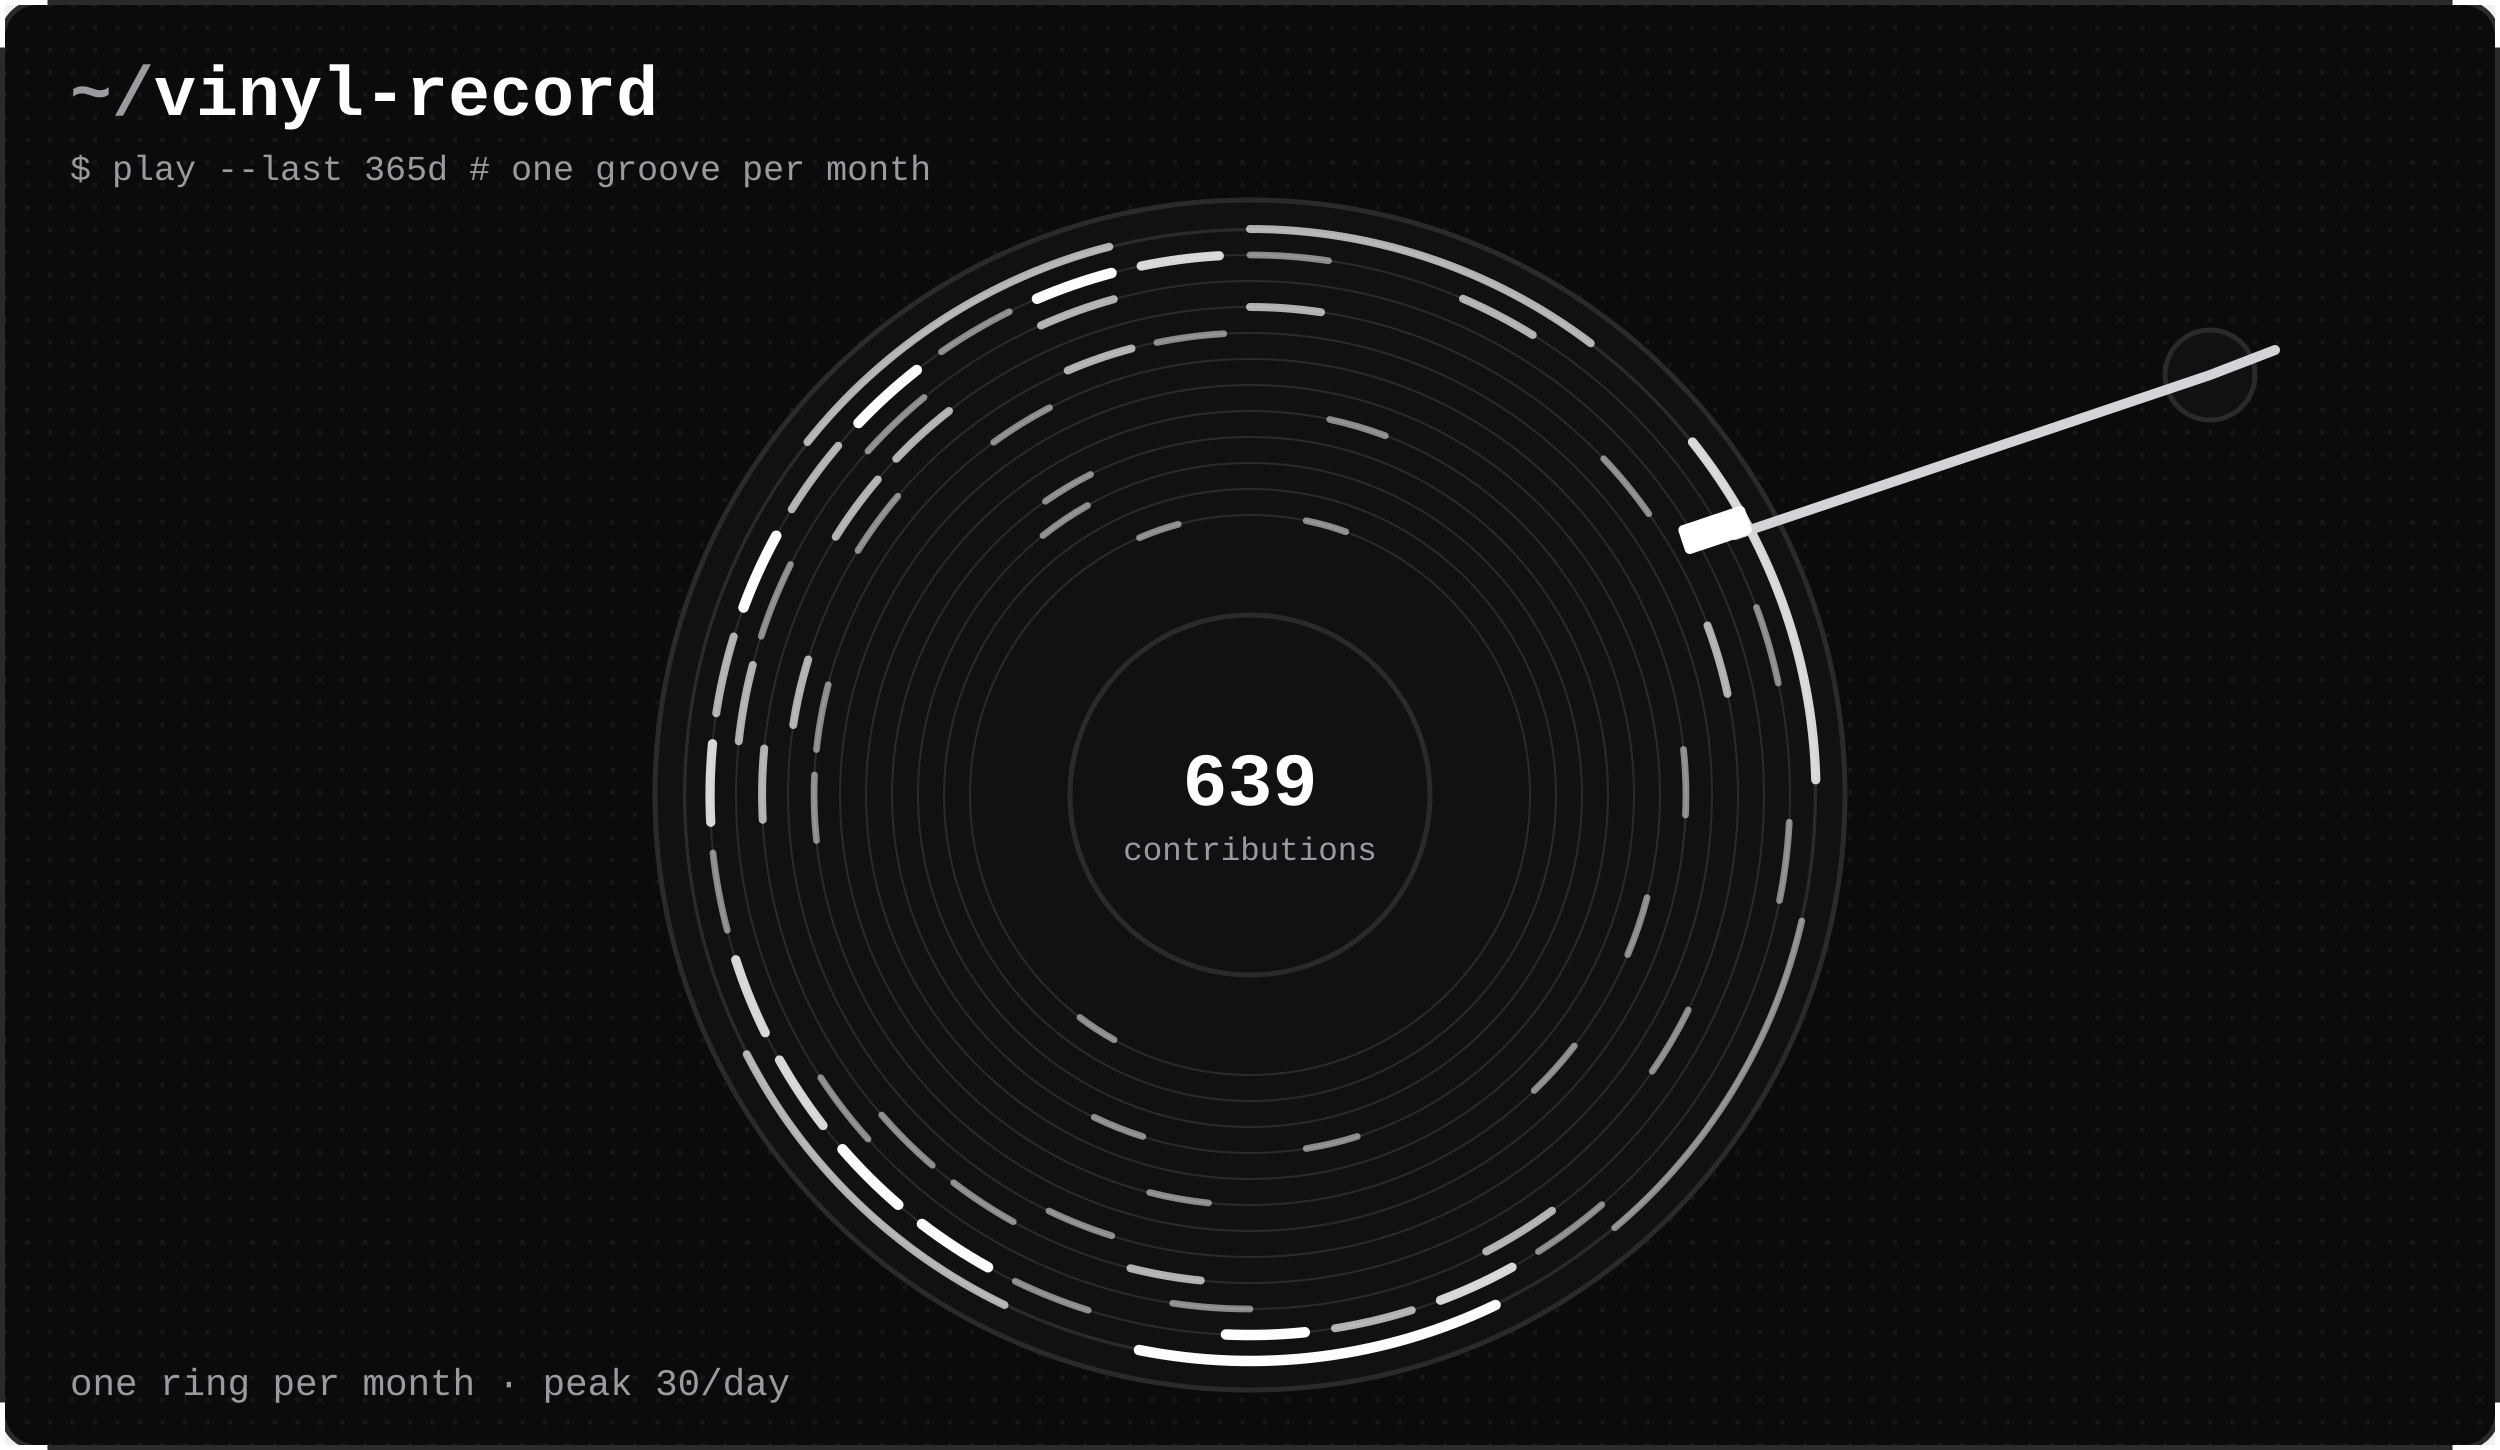
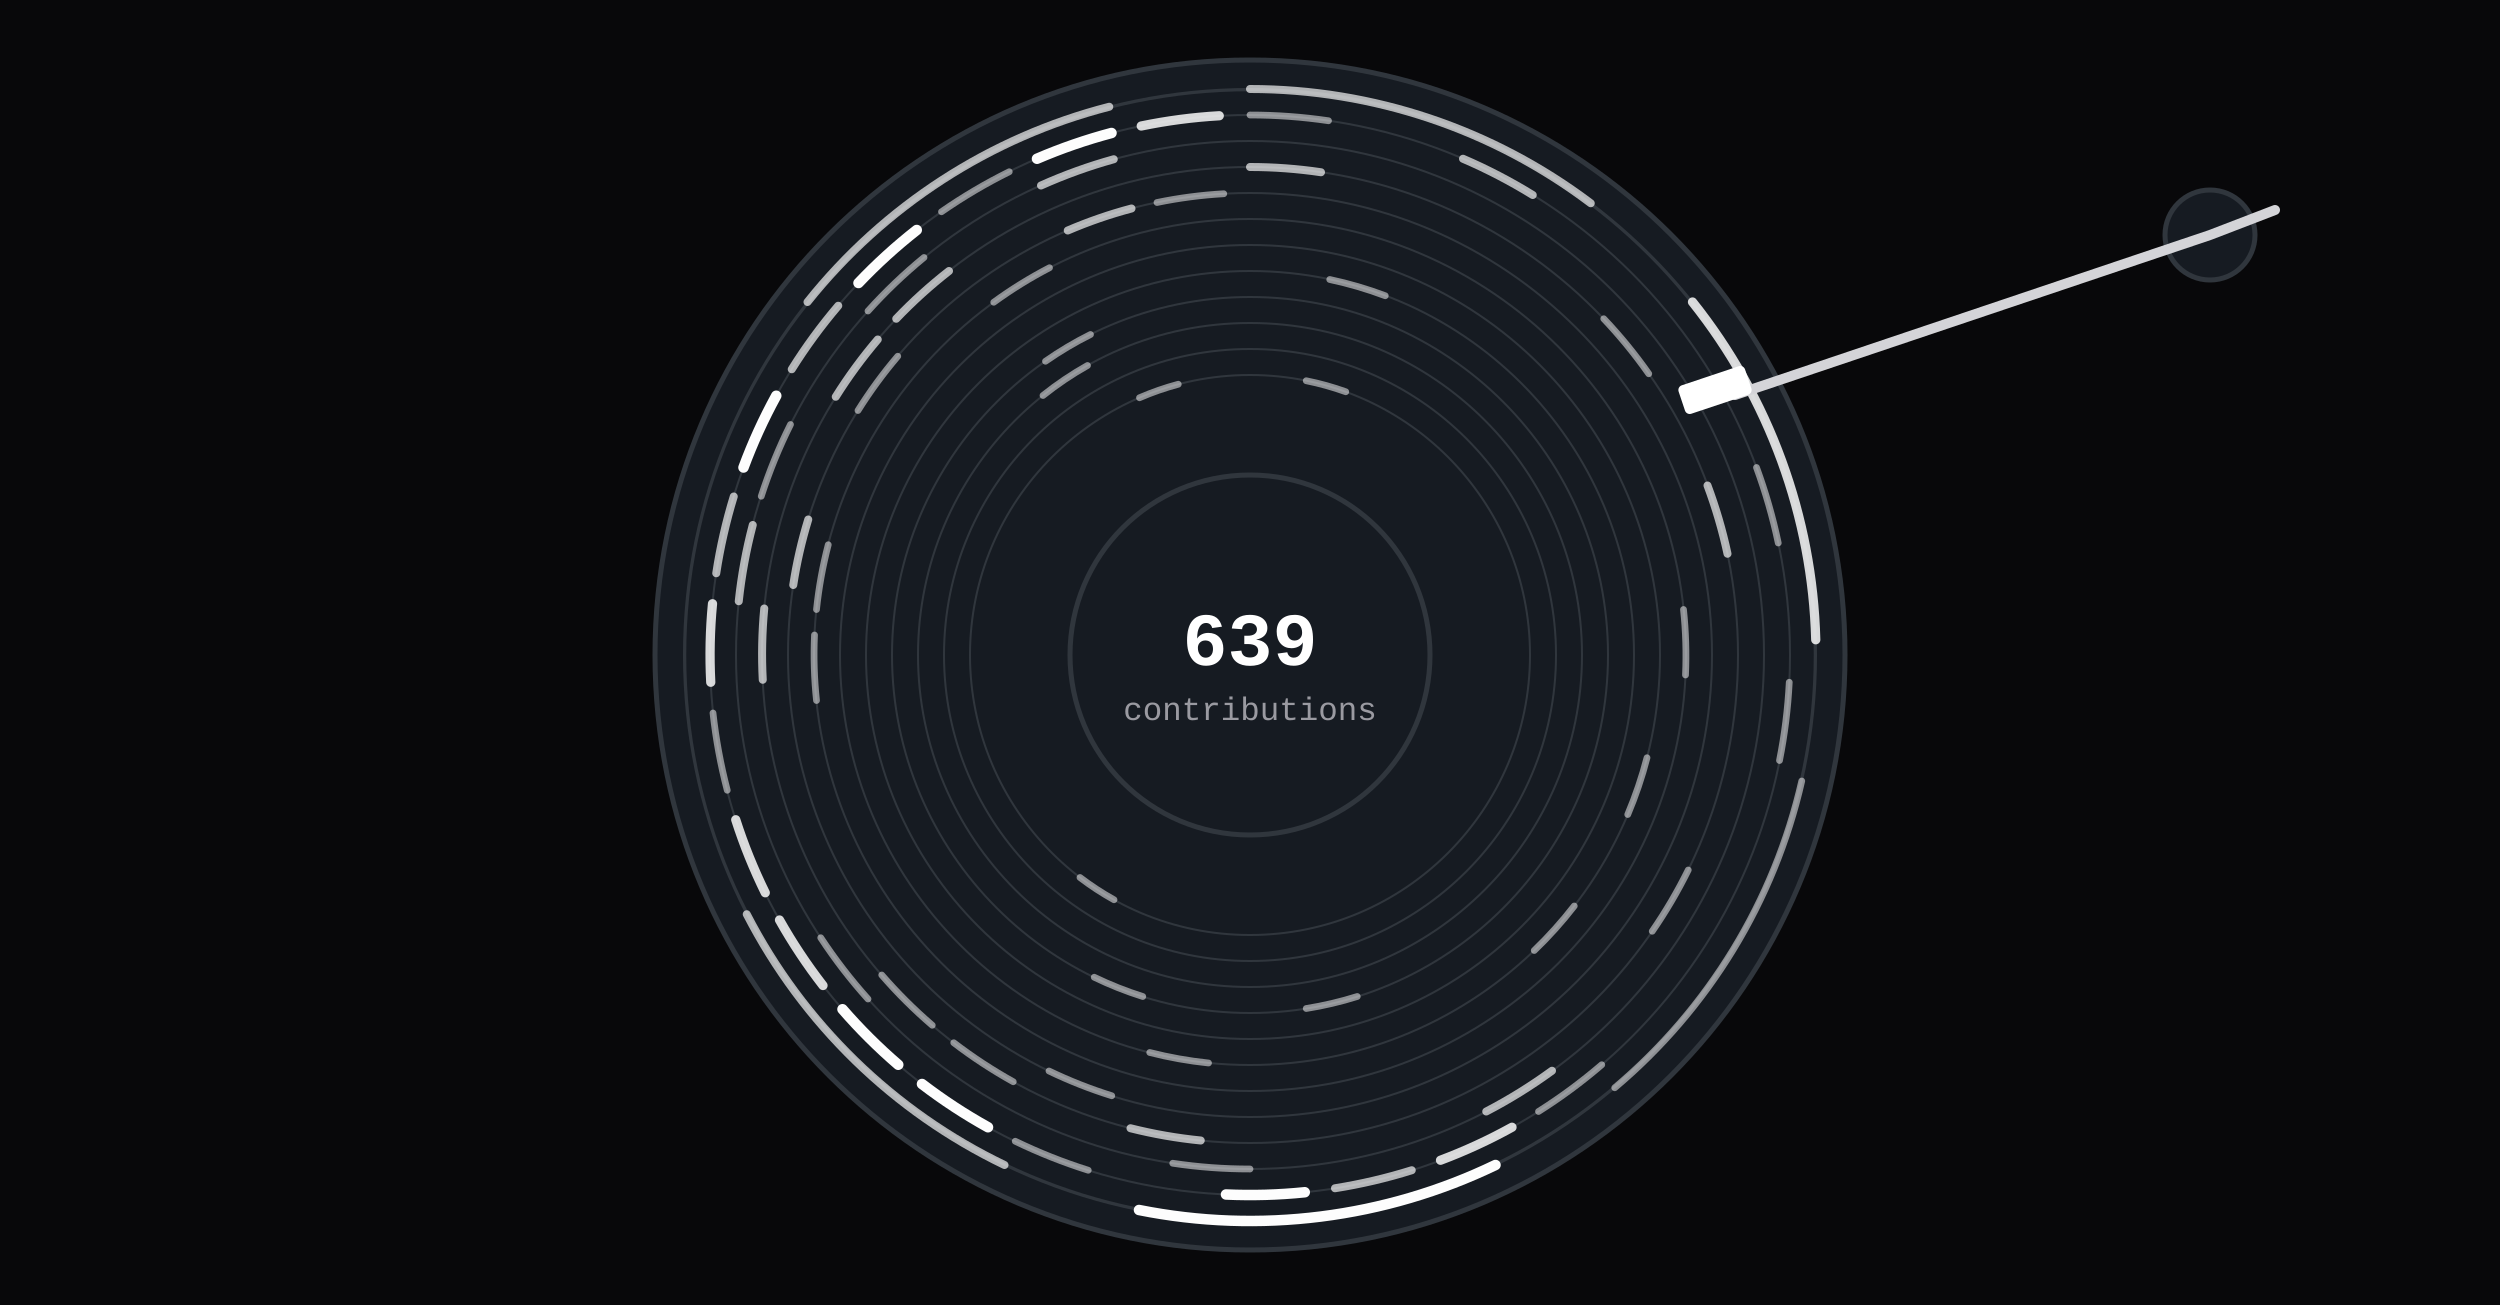
- <svg xmlns="http://www.w3.org/2000/svg" width="1000" height="580" viewBox="0 0 1000 580" role="img" aria-label="Vinyl record with a ring of grooves for each month and 639 contributions in the last year">
+ <svg xmlns="http://www.w3.org/2000/svg" width="1000" height="522" viewBox="0 0 1000 522" role="img" aria-label="Vinyl record with a ring of grooves for each month and 639 contributions in the last year">
  <defs>
    <clipPath id="panel">
-       <rect x="1" y="1" width="998" height="578" rx="14" />
+       <rect x="0" y="0" width="1000" height="522" rx="0" />
    </clipPath>
    <pattern id="dots" width="9" height="9" patternUnits="userSpaceOnUse">
-       <circle cx="2" cy="2" r="1" fill="#fff" fill-opacity="0.05" />
+       <circle cx="2" cy="2" r="1" fill="#ffffff" fill-opacity="0.05" />
    </pattern>
  </defs>
  <style>text { font-family: ui-monospace, "SF Mono", Menlo, Consolas, "Courier New", monospace; } .dim { fill: #9a9aa1; } .txt { fill: #d4d4d8; } .hi { fill: #ffffff; } .blink { animation: blink 1.1s steps(1) infinite; } @keyframes blink { 50% { opacity: 0; } } .tw { animation: tw 4s ease-in-out infinite; } @keyframes tw { 50% { opacity: 0.25; } }</style>
-   <rect x="1" y="1" width="998" height="578" rx="14" fill="#0b0b0c" />
-   <rect x="1" y="1" width="998" height="578" rx="14" fill="url(#dots)" />
+   <rect x="0" y="0" width="1000" height="522" rx="0" fill="#08080a" />
  <g clip-path="url(#panel)">
-     <circle cx="500" cy="318" r="238" fill="#111113" stroke="#2a2a2d" stroke-width="2" />
-     <circle cx="500" cy="318" r="226" fill="none" stroke="#2a2a2d" stroke-width="1" />
-     <circle cx="500" cy="318" r="112.0" fill="none" stroke="#2a2a2d" stroke-width="0.8" />
-     <path d="M522.5 208.3A112.0 112.0 0 0 1 538.3 212.7" fill="none" stroke="#fff" stroke-width="2.7" stroke-linecap="round" stroke-opacity="0.51" />
-     <path d="M445.6 415.9A112.0 112.0 0 0 1 432.0 407.0" fill="none" stroke="#fff" stroke-width="2.7" stroke-linecap="round" stroke-opacity="0.51" />
-     <path d="M455.8 215.1A112.0 112.0 0 0 1 471.3 209.7" fill="none" stroke="#fff" stroke-width="2.7" stroke-linecap="round" stroke-opacity="0.51" />
-     <circle cx="500" cy="318" r="122.4" fill="none" stroke="#2a2a2d" stroke-width="0.8" />
-     <circle cx="500" cy="318" r="132.8" fill="none" stroke="#2a2a2d" stroke-width="0.8" />
-     <path d="M417.2 214.2A132.8 132.8 0 0 1 435.0 202.2" fill="none" stroke="#fff" stroke-width="2.7" stroke-linecap="round" stroke-opacity="0.51" />
-     <circle cx="500" cy="318" r="143.2" fill="none" stroke="#2a2a2d" stroke-width="0.8" />
-     <path d="M542.9 454.6A143.2 143.2 0 0 1 522.5 459.4" fill="none" stroke="#fff" stroke-width="2.7" stroke-linecap="round" stroke-opacity="0.51" />
-     <path d="M457.1 454.6A143.2 143.2 0 0 1 437.7 446.9" fill="none" stroke="#fff" stroke-width="2.7" stroke-linecap="round" stroke-opacity="0.51" />
-     <path d="M418.2 200.5A143.2 143.2 0 0 1 436.2 189.8" fill="none" stroke="#fff" stroke-width="2.7" stroke-linecap="round" stroke-opacity="0.51" />
-     <circle cx="500" cy="318" r="153.6" fill="none" stroke="#2a2a2d" stroke-width="0.8" />
-     <path d="M531.9 167.8A153.6 153.6 0 0 1 554.1 174.3" fill="none" stroke="#fff" stroke-width="2.7" stroke-linecap="round" stroke-opacity="0.51" />
-     <circle cx="500" cy="318" r="164.0" fill="none" stroke="#2a2a2d" stroke-width="0.8" />
-     <path d="M658.8 359.1A164.0 164.0 0 0 1 651.1 381.8" fill="none" stroke="#fff" stroke-width="2.7" stroke-linecap="round" stroke-opacity="0.51" />
-     <path d="M629.7 418.4A164.0 164.0 0 0 1 613.7 436.2" fill="none" stroke="#fff" stroke-width="2.7" stroke-linecap="round" stroke-opacity="0.51" />
-     <path d="M483.4 481.2A164.0 164.0 0 0 1 459.9 477.0" fill="none" stroke="#fff" stroke-width="2.7" stroke-linecap="round" stroke-opacity="0.51" />
-     <circle cx="500" cy="318" r="174.4" fill="none" stroke="#2a2a2d" stroke-width="0.8" />
-     <path d="M673.4 299.8A174.4 174.4 0 0 1 674.2 326.0" fill="none" stroke="#fff" stroke-width="2.7" stroke-linecap="round" stroke-opacity="0.51" />
-     <path d="M326.6 336.2A174.4 174.4 0 0 1 325.8 310.0" fill="none" stroke="#fff" stroke-width="2.7" stroke-linecap="round" stroke-opacity="0.51" />
-     <path d="M326.6 299.8A174.4 174.4 0 0 1 331.3 273.9" fill="none" stroke="#fff" stroke-width="2.7" stroke-linecap="round" stroke-opacity="0.51" />
-     <path d="M397.5 176.9A174.4 174.4 0 0 1 419.8 163.1" fill="none" stroke="#fff" stroke-width="2.7" stroke-linecap="round" stroke-opacity="0.51" />
-     <circle cx="500" cy="318" r="184.8" fill="none" stroke="#2a2a2d" stroke-width="0.8" />
-     <path d="M444.7 494.3A184.8 184.8 0 0 1 419.6 484.4" fill="none" stroke="#fff" stroke-width="2.7" stroke-linecap="round" stroke-opacity="0.51" />
-     <path d="M317.3 290.0A184.8 184.8 0 0 1 323.3 263.8" fill="none" stroke="#fff" stroke-width="3.2" stroke-linecap="round" stroke-opacity="0.67" />
-     <path d="M343.2 220.2A184.8 184.8 0 0 1 359.1 198.5" fill="none" stroke="#fff" stroke-width="2.7" stroke-linecap="round" stroke-opacity="0.51" />
-     <path d="M427.1 148.2A184.8 184.8 0 0 1 452.6 139.4" fill="none" stroke="#fff" stroke-width="3.2" stroke-linecap="round" stroke-opacity="0.67" />
-     <path d="M462.8 137.0A184.8 184.8 0 0 1 489.5 133.5" fill="none" stroke="#fff" stroke-width="2.7" stroke-linecap="round" stroke-opacity="0.51" />
-     <circle cx="500" cy="318" r="195.2" fill="none" stroke="#2a2a2d" stroke-width="0.8" />
-     <path d="M500.0 122.8A195.2 195.2 0 0 1 528.4 124.9" fill="none" stroke="#fff" stroke-width="3.2" stroke-linecap="round" stroke-opacity="0.67" />
-     <path d="M641.5 183.5A195.2 195.2 0 0 1 659.5 205.5" fill="none" stroke="#fff" stroke-width="2.7" stroke-linecap="round" stroke-opacity="0.51" />
-     <path d="M683.0 250.2A195.2 195.2 0 0 1 691.0 277.5" fill="none" stroke="#fff" stroke-width="3.2" stroke-linecap="round" stroke-opacity="0.67" />
-     <path d="M675.3 404.0A195.2 195.2 0 0 1 660.9 428.5" fill="none" stroke="#fff" stroke-width="2.7" stroke-linecap="round" stroke-opacity="0.51" />
-     <path d="M480.3 512.2A195.2 195.2 0 0 1 452.2 507.3" fill="none" stroke="#fff" stroke-width="3.2" stroke-linecap="round" stroke-opacity="0.67" />
-     <path d="M405.3 488.7A195.2 195.2 0 0 1 381.5 473.1" fill="none" stroke="#fff" stroke-width="2.7" stroke-linecap="round" stroke-opacity="0.51" />
-     <path d="M372.9 466.1A195.2 195.2 0 0 1 352.7 446.0" fill="none" stroke="#fff" stroke-width="2.7" stroke-linecap="round" stroke-opacity="0.51" />
-     <path d="M305.1 327.9A195.2 195.2 0 0 1 305.7 299.4" fill="none" stroke="#fff" stroke-width="3.2" stroke-linecap="round" stroke-opacity="0.67" />
-     <path d="M334.3 214.7A195.2 195.2 0 0 1 351.1 191.8" fill="none" stroke="#fff" stroke-width="3.2" stroke-linecap="round" stroke-opacity="0.67" />
-     <path d="M358.5 183.5A195.2 195.2 0 0 1 379.6 164.4" fill="none" stroke="#fff" stroke-width="3.2" stroke-linecap="round" stroke-opacity="0.67" />
-     <circle cx="500" cy="318" r="205.6" fill="none" stroke="#2a2a2d" stroke-width="0.8" />
-     <path d="M620.8 484.3A205.6 205.6 0 0 1 594.5 500.6" fill="none" stroke="#fff" stroke-width="3.2" stroke-linecap="round" stroke-opacity="0.67" />
-     <path d="M500.0 523.6A205.6 205.6 0 0 1 469.1 521.3" fill="none" stroke="#fff" stroke-width="2.7" stroke-linecap="round" stroke-opacity="0.51" />
-     <path d="M347.2 455.6A205.6 205.6 0 0 1 328.3 431.1" fill="none" stroke="#fff" stroke-width="2.7" stroke-linecap="round" stroke-opacity="0.51" />
-     <path d="M295.5 296.5A205.6 205.6 0 0 1 301.1 266.0" fill="none" stroke="#fff" stroke-width="3.2" stroke-linecap="round" stroke-opacity="0.67" />
-     <path d="M304.5 254.5A205.6 205.6 0 0 1 316.2 225.8" fill="none" stroke="#fff" stroke-width="2.7" stroke-linecap="round" stroke-opacity="0.51" />
-     <path d="M347.2 180.4A205.6 205.6 0 0 1 369.6 159.0" fill="none" stroke="#fff" stroke-width="2.7" stroke-linecap="round" stroke-opacity="0.51" />
-     <path d="M416.4 130.2A205.6 205.6 0 0 1 445.5 119.7" fill="none" stroke="#fff" stroke-width="3.2" stroke-linecap="round" stroke-opacity="0.67" />
-     <circle cx="500" cy="318" r="216.0" fill="none" stroke="#2a2a2d" stroke-width="0.8" />
-     <path d="M500.0 102.0A216.0 216.0 0 0 1 531.4 104.3" fill="none" stroke="#fff" stroke-width="2.7" stroke-linecap="round" stroke-opacity="0.51" />
-     <path d="M585.2 119.5A216.0 216.0 0 0 1 613.1 134.0" fill="none" stroke="#fff" stroke-width="3.2" stroke-linecap="round" stroke-opacity="0.67" />
-     <path d="M702.6 243.0A216.0 216.0 0 0 1 711.3 273.2" fill="none" stroke="#fff" stroke-width="2.7" stroke-linecap="round" stroke-opacity="0.51" />
-     <path d="M715.7 328.9A216.0 216.0 0 0 1 711.8 360.2" fill="none" stroke="#fff" stroke-width="2.7" stroke-linecap="round" stroke-opacity="0.51" />
-     <path d="M640.7 481.9A216.0 216.0 0 0 1 615.4 500.6" fill="none" stroke="#fff" stroke-width="2.7" stroke-linecap="round" stroke-opacity="0.51" />
-     <path d="M604.8 506.9A216.0 216.0 0 0 1 576.2 520.1" fill="none" stroke="#fff" stroke-width="3.7" stroke-linecap="round" stroke-opacity="0.83" />
-     <path d="M564.7 524.1A216.0 216.0 0 0 1 534.0 531.3" fill="none" stroke="#fff" stroke-width="3.2" stroke-linecap="round" stroke-opacity="0.67" />
-     <path d="M521.9 532.9A216.0 216.0 0 0 1 490.4 533.8" fill="none" stroke="#fff" stroke-width="4.2" stroke-linecap="round" stroke-opacity="0.99" />
-     <path d="M435.3 524.1A216.0 216.0 0 0 1 406.1 512.5" fill="none" stroke="#fff" stroke-width="2.7" stroke-linecap="round" stroke-opacity="0.51" />
-     <path d="M395.2 506.9A216.0 216.0 0 0 1 368.8 489.6" fill="none" stroke="#fff" stroke-width="4.2" stroke-linecap="round" stroke-opacity="0.99" />
-     <path d="M359.3 481.9A216.0 216.0 0 0 1 337.0 459.7" fill="none" stroke="#fff" stroke-width="4.2" stroke-linecap="round" stroke-opacity="0.99" />
-     <path d="M329.2 450.2A216.0 216.0 0 0 1 311.8 424.0" fill="none" stroke="#fff" stroke-width="3.7" stroke-linecap="round" stroke-opacity="0.83" />
-     <path d="M306.1 413.1A216.0 216.0 0 0 1 294.3 383.9" fill="none" stroke="#fff" stroke-width="3.7" stroke-linecap="round" stroke-opacity="0.83" />
-     <path d="M290.9 372.1A216.0 216.0 0 0 1 285.2 341.2" fill="none" stroke="#fff" stroke-width="2.7" stroke-linecap="round" stroke-opacity="0.51" />
-     <path d="M284.3 328.9A216.0 216.0 0 0 1 285.0 297.5" fill="none" stroke="#fff" stroke-width="3.7" stroke-linecap="round" stroke-opacity="0.83" />
-     <path d="M286.5 285.3A216.0 216.0 0 0 1 293.5 254.6" fill="none" stroke="#fff" stroke-width="3.2" stroke-linecap="round" stroke-opacity="0.67" />
-     <path d="M297.4 243.0A216.0 216.0 0 0 1 310.5 214.3" fill="none" stroke="#fff" stroke-width="4.2" stroke-linecap="round" stroke-opacity="0.99" />
-     <path d="M316.7 203.7A216.0 216.0 0 0 1 335.3 178.3" fill="none" stroke="#fff" stroke-width="3.2" stroke-linecap="round" stroke-opacity="0.67" />
-     <path d="M343.4 169.2A216.0 216.0 0 0 1 366.7 148.0" fill="none" stroke="#fff" stroke-width="4.2" stroke-linecap="round" stroke-opacity="0.99" />
-     <path d="M376.6 140.7A216.0 216.0 0 0 1 403.7 124.7" fill="none" stroke="#fff" stroke-width="2.7" stroke-linecap="round" stroke-opacity="0.51" />
-     <path d="M414.8 119.5A216.0 216.0 0 0 1 444.6 109.2" fill="none" stroke="#fff" stroke-width="4.2" stroke-linecap="round" stroke-opacity="0.99" />
-     <path d="M456.5 106.4A216.0 216.0 0 0 1 487.7 102.3" fill="none" stroke="#fff" stroke-width="3.7" stroke-linecap="round" stroke-opacity="0.83" />
-     <circle cx="500" cy="318" r="226.4" fill="none" stroke="#2a2a2d" stroke-width="0.8" />
-     <path d="M500.0 91.6A226.4 226.4 0 0 1 636.3 137.3" fill="none" stroke="#fff" stroke-width="3.2" stroke-linecap="round" stroke-opacity="0.67" />
-     <path d="M677.0 176.8A226.4 226.4 0 0 1 726.3 311.9" fill="none" stroke="#fff" stroke-width="3.7" stroke-linecap="round" stroke-opacity="0.83" />
-     <path d="M720.7 368.4A226.4 226.4 0 0 1 645.9 491.1" fill="none" stroke="#fff" stroke-width="2.7" stroke-linecap="round" stroke-opacity="0.51" />
-     <path d="M598.2 522.0A226.4 226.4 0 0 1 455.6 540.0" fill="none" stroke="#fff" stroke-width="4.2" stroke-linecap="round" stroke-opacity="0.99" />
-     <path d="M401.8 522.0A226.4 226.4 0 0 1 298.7 421.7" fill="none" stroke="#fff" stroke-width="3.2" stroke-linecap="round" stroke-opacity="0.67" />
-     <path d="M323.0 176.8A226.4 226.4 0 0 1 443.7 98.7" fill="none" stroke="#fff" stroke-width="3.2" stroke-linecap="round" stroke-opacity="0.67" />
-     <circle cx="500" cy="318" r="72" fill="#111113" stroke="#2a2a2d" stroke-width="2" />
-     <text x="500" y="322" text-anchor="middle" class="hi" font-size="30" font-weight="700">639</text>
-     <text x="500" y="344" text-anchor="middle" class="dim" font-size="13">contributions</text>
-     <circle cx="884" cy="150" r="18" fill="#111113" stroke="#2a2a2d" stroke-width="2" />
-     <path d="M910 140L884 150L694 214" fill="none" stroke="#d4d4d8" stroke-width="4" stroke-linecap="round" stroke-linejoin="round" />
-     <rect x="672" y="206" width="28" height="12" rx="2" transform="rotate(-18.5 686 212)" fill="#fff" />
-     <text x="28" y="558" class="dim" font-size="15">one ring per month · peak 30/day</text>
+     <g transform="translate(0 -56)">
+       <circle cx="500" cy="318" r="238" fill="#161b22" stroke="#30363d" stroke-width="2" />
+       <circle cx="500" cy="318" r="226" fill="none" stroke="#30363d" stroke-width="1" />
+       <circle cx="500" cy="318" r="112.0" fill="none" stroke="#30363d" stroke-width="0.8" />
+       <path d="M522.5 208.3A112.0 112.0 0 0 1 538.3 212.7" fill="none" stroke="#ffffff" stroke-width="2.7" stroke-linecap="round" stroke-opacity="0.51" />
+       <path d="M445.6 415.9A112.0 112.0 0 0 1 432.0 407.0" fill="none" stroke="#ffffff" stroke-width="2.7" stroke-linecap="round" stroke-opacity="0.51" />
+       <path d="M455.8 215.1A112.0 112.0 0 0 1 471.3 209.7" fill="none" stroke="#ffffff" stroke-width="2.7" stroke-linecap="round" stroke-opacity="0.51" />
+       <circle cx="500" cy="318" r="122.4" fill="none" stroke="#30363d" stroke-width="0.8" />
+       <circle cx="500" cy="318" r="132.8" fill="none" stroke="#30363d" stroke-width="0.8" />
+       <path d="M417.2 214.2A132.8 132.8 0 0 1 435.0 202.2" fill="none" stroke="#ffffff" stroke-width="2.7" stroke-linecap="round" stroke-opacity="0.51" />
+       <circle cx="500" cy="318" r="143.2" fill="none" stroke="#30363d" stroke-width="0.8" />
+       <path d="M542.9 454.6A143.2 143.2 0 0 1 522.5 459.4" fill="none" stroke="#ffffff" stroke-width="2.7" stroke-linecap="round" stroke-opacity="0.51" />
+       <path d="M457.1 454.6A143.2 143.2 0 0 1 437.7 446.9" fill="none" stroke="#ffffff" stroke-width="2.7" stroke-linecap="round" stroke-opacity="0.51" />
+       <path d="M418.2 200.5A143.2 143.2 0 0 1 436.2 189.8" fill="none" stroke="#ffffff" stroke-width="2.7" stroke-linecap="round" stroke-opacity="0.51" />
+       <circle cx="500" cy="318" r="153.6" fill="none" stroke="#30363d" stroke-width="0.8" />
+       <path d="M531.9 167.8A153.6 153.6 0 0 1 554.1 174.3" fill="none" stroke="#ffffff" stroke-width="2.7" stroke-linecap="round" stroke-opacity="0.51" />
+       <circle cx="500" cy="318" r="164.0" fill="none" stroke="#30363d" stroke-width="0.8" />
+       <path d="M658.8 359.1A164.0 164.0 0 0 1 651.1 381.8" fill="none" stroke="#ffffff" stroke-width="2.7" stroke-linecap="round" stroke-opacity="0.51" />
+       <path d="M629.7 418.4A164.0 164.0 0 0 1 613.7 436.2" fill="none" stroke="#ffffff" stroke-width="2.7" stroke-linecap="round" stroke-opacity="0.51" />
+       <path d="M483.4 481.2A164.0 164.0 0 0 1 459.9 477.0" fill="none" stroke="#ffffff" stroke-width="2.7" stroke-linecap="round" stroke-opacity="0.51" />
+       <circle cx="500" cy="318" r="174.4" fill="none" stroke="#30363d" stroke-width="0.8" />
+       <path d="M673.4 299.8A174.4 174.4 0 0 1 674.2 326.0" fill="none" stroke="#ffffff" stroke-width="2.7" stroke-linecap="round" stroke-opacity="0.51" />
+       <path d="M326.6 336.2A174.4 174.4 0 0 1 325.8 310.0" fill="none" stroke="#ffffff" stroke-width="2.7" stroke-linecap="round" stroke-opacity="0.51" />
+       <path d="M326.6 299.8A174.4 174.4 0 0 1 331.3 273.9" fill="none" stroke="#ffffff" stroke-width="2.7" stroke-linecap="round" stroke-opacity="0.51" />
+       <path d="M397.5 176.9A174.4 174.4 0 0 1 419.8 163.1" fill="none" stroke="#ffffff" stroke-width="2.7" stroke-linecap="round" stroke-opacity="0.51" />
+       <circle cx="500" cy="318" r="184.8" fill="none" stroke="#30363d" stroke-width="0.8" />
+       <path d="M444.7 494.3A184.8 184.8 0 0 1 419.6 484.4" fill="none" stroke="#ffffff" stroke-width="2.7" stroke-linecap="round" stroke-opacity="0.51" />
+       <path d="M317.3 290.0A184.8 184.8 0 0 1 323.3 263.8" fill="none" stroke="#ffffff" stroke-width="3.2" stroke-linecap="round" stroke-opacity="0.67" />
+       <path d="M343.2 220.2A184.8 184.8 0 0 1 359.1 198.5" fill="none" stroke="#ffffff" stroke-width="2.7" stroke-linecap="round" stroke-opacity="0.51" />
+       <path d="M427.1 148.2A184.8 184.8 0 0 1 452.6 139.4" fill="none" stroke="#ffffff" stroke-width="3.2" stroke-linecap="round" stroke-opacity="0.67" />
+       <path d="M462.8 137.0A184.8 184.8 0 0 1 489.5 133.5" fill="none" stroke="#ffffff" stroke-width="2.7" stroke-linecap="round" stroke-opacity="0.51" />
+       <circle cx="500" cy="318" r="195.2" fill="none" stroke="#30363d" stroke-width="0.8" />
+       <path d="M500.0 122.8A195.2 195.2 0 0 1 528.4 124.9" fill="none" stroke="#ffffff" stroke-width="3.2" stroke-linecap="round" stroke-opacity="0.67" />
+       <path d="M641.5 183.5A195.2 195.2 0 0 1 659.5 205.5" fill="none" stroke="#ffffff" stroke-width="2.7" stroke-linecap="round" stroke-opacity="0.51" />
+       <path d="M683.0 250.2A195.2 195.2 0 0 1 691.0 277.5" fill="none" stroke="#ffffff" stroke-width="3.2" stroke-linecap="round" stroke-opacity="0.67" />
+       <path d="M675.3 404.0A195.2 195.2 0 0 1 660.9 428.5" fill="none" stroke="#ffffff" stroke-width="2.7" stroke-linecap="round" stroke-opacity="0.51" />
+       <path d="M480.3 512.2A195.2 195.2 0 0 1 452.2 507.3" fill="none" stroke="#ffffff" stroke-width="3.2" stroke-linecap="round" stroke-opacity="0.67" />
+       <path d="M405.3 488.7A195.2 195.2 0 0 1 381.5 473.1" fill="none" stroke="#ffffff" stroke-width="2.7" stroke-linecap="round" stroke-opacity="0.51" />
+       <path d="M372.9 466.1A195.2 195.2 0 0 1 352.7 446.0" fill="none" stroke="#ffffff" stroke-width="2.7" stroke-linecap="round" stroke-opacity="0.51" />
+       <path d="M305.1 327.9A195.2 195.2 0 0 1 305.7 299.4" fill="none" stroke="#ffffff" stroke-width="3.2" stroke-linecap="round" stroke-opacity="0.67" />
+       <path d="M334.3 214.7A195.2 195.2 0 0 1 351.1 191.8" fill="none" stroke="#ffffff" stroke-width="3.2" stroke-linecap="round" stroke-opacity="0.67" />
+       <path d="M358.5 183.5A195.2 195.2 0 0 1 379.6 164.4" fill="none" stroke="#ffffff" stroke-width="3.2" stroke-linecap="round" stroke-opacity="0.67" />
+       <circle cx="500" cy="318" r="205.6" fill="none" stroke="#30363d" stroke-width="0.8" />
+       <path d="M620.8 484.3A205.6 205.6 0 0 1 594.5 500.6" fill="none" stroke="#ffffff" stroke-width="3.2" stroke-linecap="round" stroke-opacity="0.67" />
+       <path d="M500.0 523.6A205.6 205.6 0 0 1 469.1 521.3" fill="none" stroke="#ffffff" stroke-width="2.7" stroke-linecap="round" stroke-opacity="0.51" />
+       <path d="M347.2 455.6A205.6 205.6 0 0 1 328.3 431.1" fill="none" stroke="#ffffff" stroke-width="2.7" stroke-linecap="round" stroke-opacity="0.51" />
+       <path d="M295.5 296.5A205.6 205.6 0 0 1 301.1 266.0" fill="none" stroke="#ffffff" stroke-width="3.2" stroke-linecap="round" stroke-opacity="0.67" />
+       <path d="M304.5 254.5A205.6 205.6 0 0 1 316.2 225.8" fill="none" stroke="#ffffff" stroke-width="2.7" stroke-linecap="round" stroke-opacity="0.51" />
+       <path d="M347.2 180.4A205.6 205.6 0 0 1 369.6 159.0" fill="none" stroke="#ffffff" stroke-width="2.7" stroke-linecap="round" stroke-opacity="0.51" />
+       <path d="M416.4 130.2A205.6 205.6 0 0 1 445.5 119.7" fill="none" stroke="#ffffff" stroke-width="3.2" stroke-linecap="round" stroke-opacity="0.67" />
+       <circle cx="500" cy="318" r="216.0" fill="none" stroke="#30363d" stroke-width="0.8" />
+       <path d="M500.0 102.0A216.0 216.0 0 0 1 531.4 104.3" fill="none" stroke="#ffffff" stroke-width="2.7" stroke-linecap="round" stroke-opacity="0.51" />
+       <path d="M585.2 119.5A216.0 216.0 0 0 1 613.1 134.0" fill="none" stroke="#ffffff" stroke-width="3.2" stroke-linecap="round" stroke-opacity="0.67" />
+       <path d="M702.6 243.0A216.0 216.0 0 0 1 711.3 273.2" fill="none" stroke="#ffffff" stroke-width="2.7" stroke-linecap="round" stroke-opacity="0.51" />
+       <path d="M715.7 328.9A216.0 216.0 0 0 1 711.8 360.2" fill="none" stroke="#ffffff" stroke-width="2.7" stroke-linecap="round" stroke-opacity="0.51" />
+       <path d="M640.7 481.9A216.0 216.0 0 0 1 615.4 500.6" fill="none" stroke="#ffffff" stroke-width="2.7" stroke-linecap="round" stroke-opacity="0.51" />
+       <path d="M604.8 506.9A216.0 216.0 0 0 1 576.2 520.1" fill="none" stroke="#ffffff" stroke-width="3.7" stroke-linecap="round" stroke-opacity="0.83" />
+       <path d="M564.7 524.1A216.0 216.0 0 0 1 534.0 531.3" fill="none" stroke="#ffffff" stroke-width="3.2" stroke-linecap="round" stroke-opacity="0.67" />
+       <path d="M521.9 532.9A216.0 216.0 0 0 1 490.4 533.8" fill="none" stroke="#ffffff" stroke-width="4.2" stroke-linecap="round" stroke-opacity="0.99" />
+       <path d="M435.3 524.1A216.0 216.0 0 0 1 406.1 512.5" fill="none" stroke="#ffffff" stroke-width="2.7" stroke-linecap="round" stroke-opacity="0.51" />
+       <path d="M395.2 506.9A216.0 216.0 0 0 1 368.8 489.6" fill="none" stroke="#ffffff" stroke-width="4.2" stroke-linecap="round" stroke-opacity="0.99" />
+       <path d="M359.3 481.9A216.0 216.0 0 0 1 337.0 459.7" fill="none" stroke="#ffffff" stroke-width="4.2" stroke-linecap="round" stroke-opacity="0.99" />
+       <path d="M329.2 450.2A216.0 216.0 0 0 1 311.8 424.0" fill="none" stroke="#ffffff" stroke-width="3.7" stroke-linecap="round" stroke-opacity="0.83" />
+       <path d="M306.1 413.1A216.0 216.0 0 0 1 294.3 383.9" fill="none" stroke="#ffffff" stroke-width="3.7" stroke-linecap="round" stroke-opacity="0.83" />
+       <path d="M290.9 372.1A216.0 216.0 0 0 1 285.2 341.2" fill="none" stroke="#ffffff" stroke-width="2.7" stroke-linecap="round" stroke-opacity="0.51" />
+       <path d="M284.3 328.9A216.0 216.0 0 0 1 285.0 297.5" fill="none" stroke="#ffffff" stroke-width="3.7" stroke-linecap="round" stroke-opacity="0.83" />
+       <path d="M286.5 285.3A216.0 216.0 0 0 1 293.5 254.6" fill="none" stroke="#ffffff" stroke-width="3.2" stroke-linecap="round" stroke-opacity="0.67" />
+       <path d="M297.4 243.0A216.0 216.0 0 0 1 310.5 214.3" fill="none" stroke="#ffffff" stroke-width="4.2" stroke-linecap="round" stroke-opacity="0.99" />
+       <path d="M316.7 203.7A216.0 216.0 0 0 1 335.3 178.3" fill="none" stroke="#ffffff" stroke-width="3.2" stroke-linecap="round" stroke-opacity="0.67" />
+       <path d="M343.4 169.2A216.0 216.0 0 0 1 366.7 148.0" fill="none" stroke="#ffffff" stroke-width="4.2" stroke-linecap="round" stroke-opacity="0.99" />
+       <path d="M376.6 140.7A216.0 216.0 0 0 1 403.7 124.7" fill="none" stroke="#ffffff" stroke-width="2.7" stroke-linecap="round" stroke-opacity="0.51" />
+       <path d="M414.8 119.5A216.0 216.0 0 0 1 444.6 109.2" fill="none" stroke="#ffffff" stroke-width="4.2" stroke-linecap="round" stroke-opacity="0.99" />
+       <path d="M456.5 106.4A216.0 216.0 0 0 1 487.7 102.3" fill="none" stroke="#ffffff" stroke-width="3.7" stroke-linecap="round" stroke-opacity="0.83" />
+       <circle cx="500" cy="318" r="226.4" fill="none" stroke="#30363d" stroke-width="0.8" />
+       <path d="M500.0 91.6A226.4 226.4 0 0 1 636.3 137.3" fill="none" stroke="#ffffff" stroke-width="3.2" stroke-linecap="round" stroke-opacity="0.67" />
+       <path d="M677.0 176.8A226.4 226.4 0 0 1 726.3 311.9" fill="none" stroke="#ffffff" stroke-width="3.7" stroke-linecap="round" stroke-opacity="0.83" />
+       <path d="M720.7 368.4A226.4 226.4 0 0 1 645.9 491.1" fill="none" stroke="#ffffff" stroke-width="2.7" stroke-linecap="round" stroke-opacity="0.51" />
+       <path d="M598.2 522.0A226.4 226.4 0 0 1 455.6 540.0" fill="none" stroke="#ffffff" stroke-width="4.2" stroke-linecap="round" stroke-opacity="0.99" />
+       <path d="M401.8 522.0A226.4 226.4 0 0 1 298.7 421.7" fill="none" stroke="#ffffff" stroke-width="3.2" stroke-linecap="round" stroke-opacity="0.67" />
+       <path d="M323.0 176.8A226.4 226.4 0 0 1 443.7 98.7" fill="none" stroke="#ffffff" stroke-width="3.2" stroke-linecap="round" stroke-opacity="0.67" />
+       <circle cx="500" cy="318" r="72" fill="#161b22" stroke="#30363d" stroke-width="2" />
+       <text x="500" y="322" text-anchor="middle" class="hi" font-size="30" font-weight="700">639</text>
+       <text x="500" y="344" text-anchor="middle" class="dim" font-size="13">contributions</text>
+       <circle cx="884" cy="150" r="18" fill="#161b22" stroke="#30363d" stroke-width="2" />
+       <path d="M910 140L884 150L694 214" fill="none" stroke="#d4d4d8" stroke-width="4" stroke-linecap="round" stroke-linejoin="round" />
+       <rect x="672" y="206" width="28" height="12" rx="2" transform="rotate(-18.5 686 212)" fill="#ffffff" />
+     </g>
  </g>
-   <text x="28" y="46" class="hi" font-size="28" font-weight="700">
-     <tspan class="dim">~/</tspan>vinyl-record</text>
-   <text x="28" y="72" class="dim" font-size="14">$ play --last 365d  # one groove per month</text>
-   <rect x="1" y="1" width="998" height="578" rx="14" fill="none" stroke="#2a2a2d" stroke-width="2" />
-   <path d="M1 19V1H19" fill="none" stroke="#fff" stroke-width="2" />
-   <path d="M999 19V1H981" fill="none" stroke="#fff" stroke-width="2" />
-   <path d="M1 561V579H19" fill="none" stroke="#fff" stroke-width="2" />
-   <path d="M999 561V579H981" fill="none" stroke="#fff" stroke-width="2" />
</svg>
